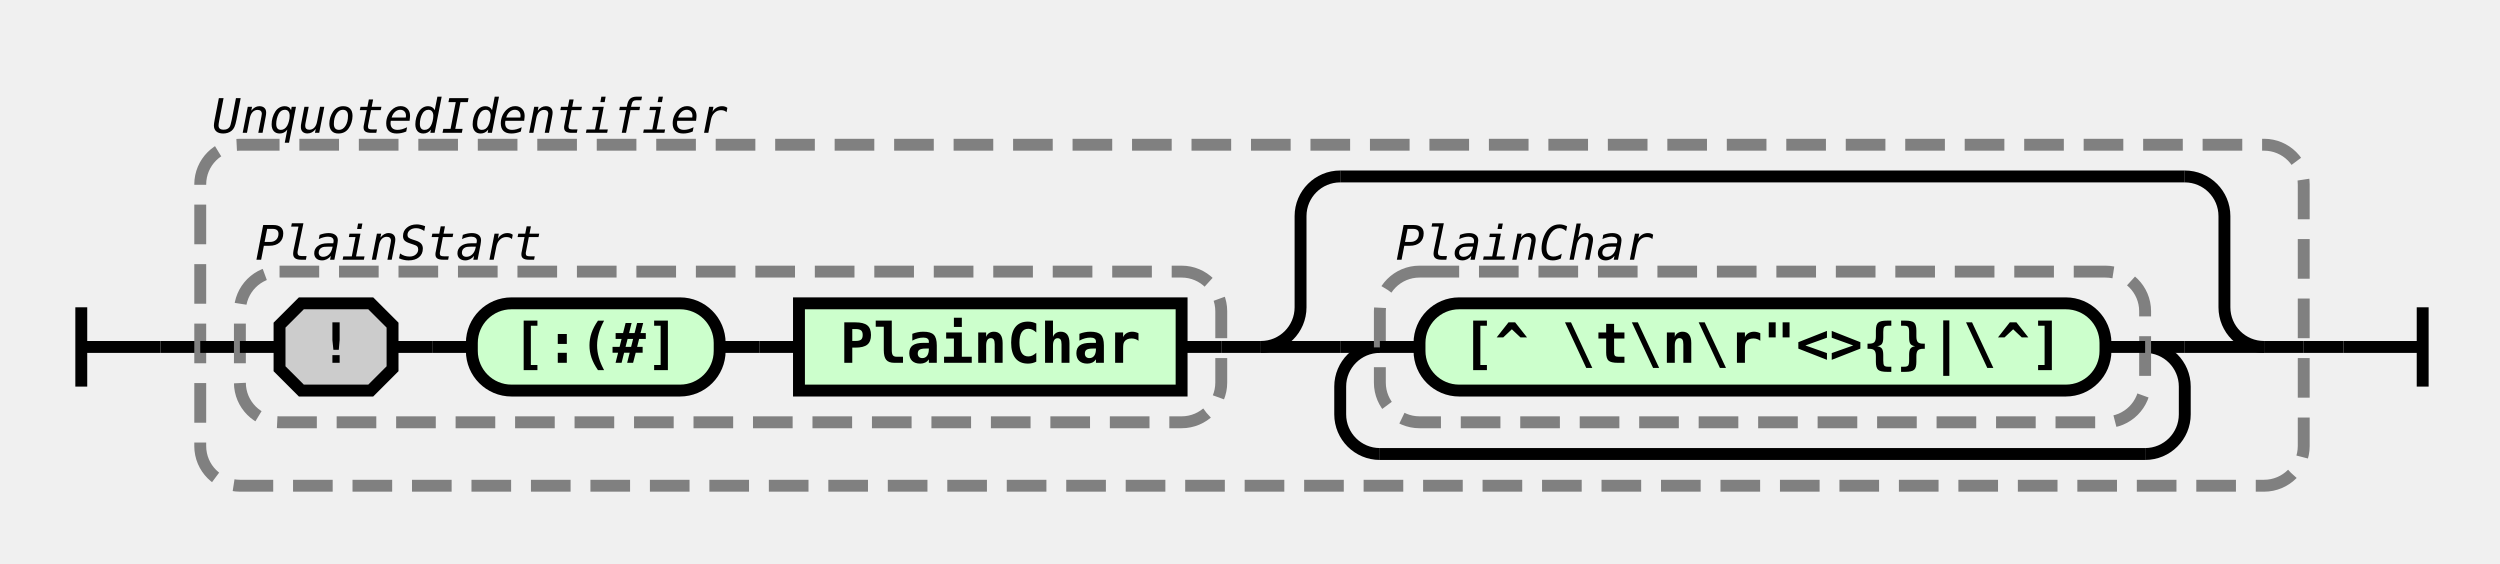
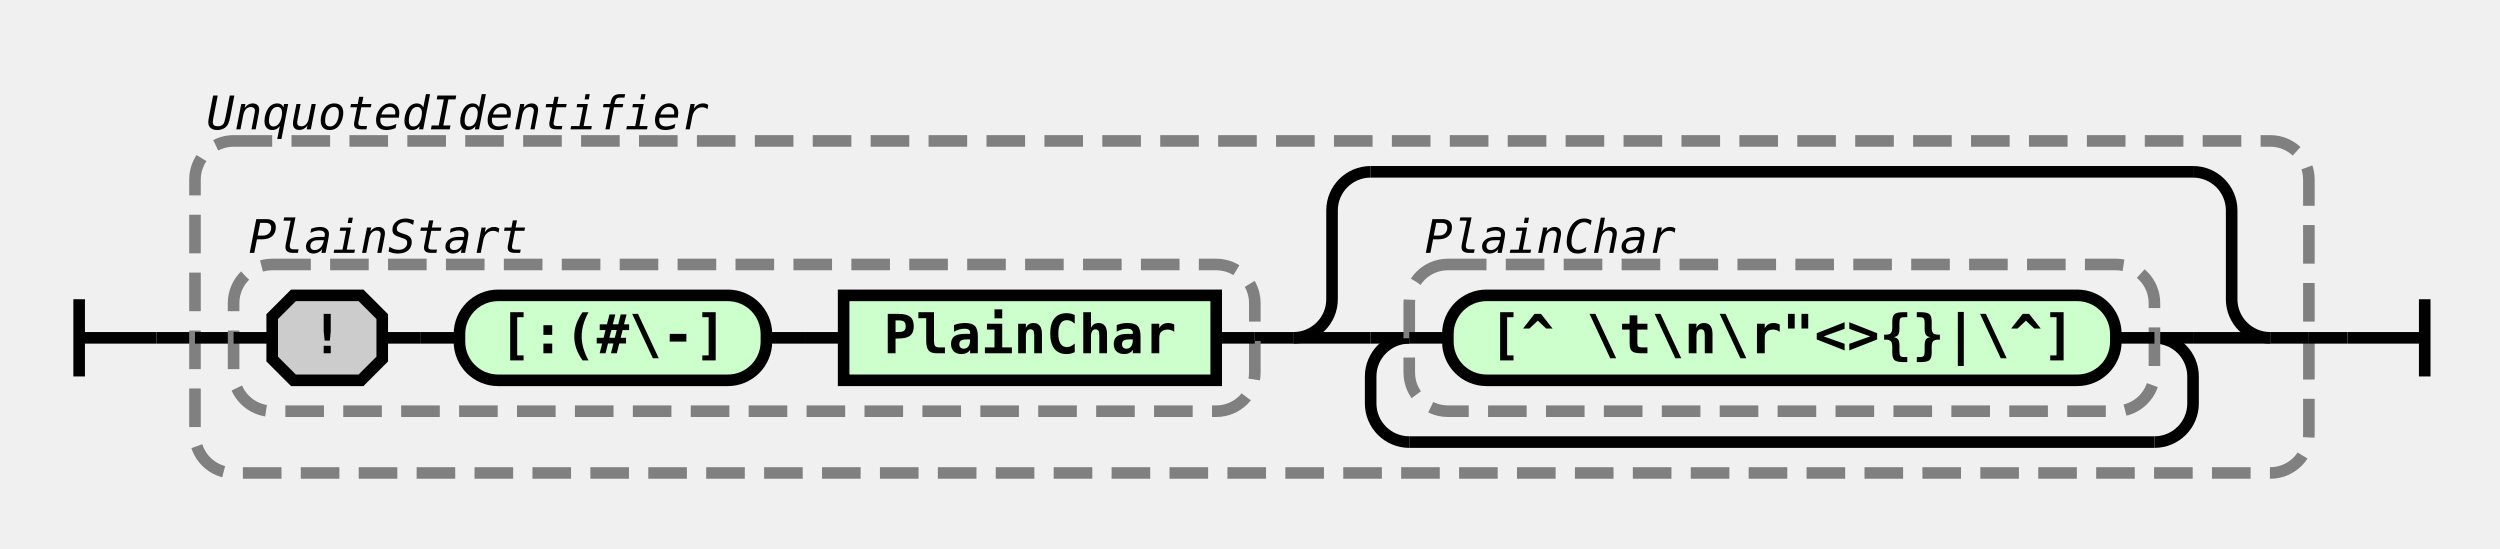
- <svg xmlns="http://www.w3.org/2000/svg" class="railroad-diagram" width="630.5" height="142" viewBox="0 0 630.5 142">
+ <svg xmlns="http://www.w3.org/2000/svg" class="railroad-diagram" width="647.5" height="142" viewBox="0 0 647.5 142">
  <g transform="translate(.5 .5)">
    <g class="Start">
      <path d="M20 77v20m0 -10h20" />
    </g>
    <path d="M40 87h10" />
    <g class="Group rule">
      <path d="M50 87h0" />
-       <path d="M580.5 87h0" />
-       <rect x="50" y="36" width="530.5" height="86" rx="10" ry="10" class="group-box" />
+       <path d="M597.5 87h0" />
+       <rect x="50" y="36" width="547.5" height="86" rx="10" ry="10" class="group-box" />
      <g class="Sequence">
        <path d="M50 87h10" />
-         <path d="M570.5 87h10" />
-         <path d="M307.5 87h10" />
+         <path d="M587.5 87h10" />
+         <path d="M324.5 87h10" />
        <g class="Group rule">
          <path d="M60 87h0" />
-           <path d="M307.5 87h0" />
-           <rect x="60" y="68" width="247.5" height="38" rx="10" ry="10" class="group-box" />
+           <path d="M324.5 87h0" />
+           <rect x="60" y="68" width="264.5" height="38" rx="10" ry="10" class="group-box" />
          <g class="Sequence">
            <path d="M60 87h10" />
-             <path d="M297.5 87h10" />
-             <path d="M181 87h10" />
+             <path d="M314.5 87h10" />
+             <path d="M198 87h10" />
            <g class="Sequence">
              <path d="M70 87h0" />
-               <path d="M181 87h0" />
+               <path d="M198 87h0" />
              <path d="M98.5 87h10" />
              <g class="decision simple-and">
                <path d="M70 87h0" />
                <path d="M98.5 87h0" />
                <path d="M70 87v5.5l5.5 5.5h17.5l5.5 -5.5v-11l-5.5 -5.5h-17.5l-5.5 5.5v5.5" />
                <text x="84.25" y="91">!</text>
              </g>
              <path d="M108.5 87h10" />
              <g class="terminal class">
                <path d="M118.5 87h0" />
-                 <path d="M181 87h0" />
-                 <rect x="118.5" y="76" width="62.5" height="22" rx="10" ry="10" />
-                 <text x="149.75" y="91">[:(#]</text>
+                 <path d="M198 87h0" />
+                 <rect x="118.5" y="76" width="79.5" height="22" rx="10" ry="10" />
+                 <text x="158.25" y="91">[:(#\-]</text>
              </g>
            </g>
-             <path d="M191 87h10" />
+             <path d="M208 87h10" />
            <g class="non-terminal rule-ref">
-               <path d="M201 87h0" />
-               <path d="M297.5 87h0" />
-               <rect x="201" y="76" width="96.5" height="22" />
-               <text x="249.25" y="91">PlainChar</text>
+               <path d="M218 87h0" />
+               <path d="M314.5 87h0" />
+               <rect x="218" y="76" width="96.5" height="22" />
+               <text x="266.25" y="91">PlainChar</text>
            </g>
          </g>
          <g class="comment">
            <path d="M60 60h0" />
            <path d="M140 60h0" />
            <text x="100" y="65" class="comment">PlainStart</text>
          </g>
        </g>
        <g class="Choice">
-           <path d="M317.5 87h0" />
-           <path d="M570.5 87h0" />
-           <path d="M317.5 87a10 10 0 0 0 10 -10v-23a10 10 0 0 1 10 -10" />
+           <path d="M334.5 87h0" />
+           <path d="M587.5 87h0" />
+           <path d="M334.5 87a10 10 0 0 0 10 -10v-23a10 10 0 0 1 10 -10" />
          <g class="Skip">
-             <path d="M337.5 44h213" />
+             <path d="M354.5 44h213" />
          </g>
-           <path d="M550.5 44a10 10 0 0 1 10 10v23a10 10 0 0 0 10 10" />
-           <path d="M317.5 87h20" />
+           <path d="M567.5 44a10 10 0 0 1 10 10v23a10 10 0 0 0 10 10" />
+           <path d="M334.5 87h20" />
          <g class="OneOrMore">
-             <path d="M337.5 87h0" />
-             <path d="M550.5 87h0" />
-             <path d="M347.5 87a10 10 0 0 0 -10 10v7a10 10 0 0 0 10 10" />
+             <path d="M354.5 87h0" />
+             <path d="M567.5 87h0" />
+             <path d="M364.5 87a10 10 0 0 0 -10 10v7a10 10 0 0 0 10 10" />
            <g class="Skip">
-               <path d="M347.5 114h193" />
+               <path d="M364.5 114h193" />
            </g>
-             <path d="M540.5 114a10 10 0 0 0 10 -10v-7a10 10 0 0 0 -10 -10" />
-             <path d="M337.5 87h10" />
-             <path d="M540.5 87h10" />
+             <path d="M557.5 114a10 10 0 0 0 10 -10v-7a10 10 0 0 0 -10 -10" />
+             <path d="M354.5 87h10" />
+             <path d="M557.5 87h10" />
            <g class="Group rule">
-               <path d="M347.5 87h0" />
-               <path d="M540.5 87h0" />
-               <rect x="347.5" y="68" width="193" height="38" rx="10" ry="10" class="group-box" />
+               <path d="M364.5 87h0" />
+               <path d="M557.5 87h0" />
+               <rect x="364.5" y="68" width="193" height="38" rx="10" ry="10" class="group-box" />
              <g class="terminal class">
-                 <path d="M347.5 87h10" />
-                 <path d="M530.5 87h10" />
-                 <rect x="357.5" y="76" width="173" height="22" rx="10" ry="10" />
-                 <text x="444" y="91">[^ \t\n\r"&lt;&gt;{}|\^]</text>
+                 <path d="M364.5 87h10" />
+                 <path d="M547.5 87h10" />
+                 <rect x="374.5" y="76" width="173" height="22" rx="10" ry="10" />
+                 <text x="461" y="91">[^ \t\n\r"&lt;&gt;{}|\^]</text>
              </g>
              <g class="comment">
-                 <path d="M347.5 60h0" />
-                 <path d="M420.5 60h0" />
-                 <text x="384" y="65" class="comment">PlainChar</text>
+                 <path d="M364.5 60h0" />
+                 <path d="M437.5 60h0" />
+                 <text x="401" y="65" class="comment">PlainChar</text>
              </g>
            </g>
          </g>
-           <path d="M550.5 87h20" />
+           <path d="M567.5 87h20" />
        </g>
      </g>
      <g class="comment">
        <path d="M50 28h0" />
        <path d="M186 28h0" />
        <text x="118" y="33" class="comment">UnquotedIdentifier</text>
      </g>
    </g>
-     <path d="M580.5 87h10" />
-     <path class="End" d="M 590.5 87 h 20 m 0 -10 v 20" />
+     <path d="M597.5 87h10" />
+     <path class="End" d="M 607.5 87 h 20 m 0 -10 v 20" />
  </g>
  <style>  svg {
    background-color: hsl(30,20%,95%);
  }
  path {
    stroke-width: 3;
    stroke: black;
    fill: rgba(0,0,0,0);
  }
  text {
    font: bold 14px monospace;
    text-anchor: middle;
    white-space: pre;
  }
  text.diagram-text {
    font-size: 12px;
  }
  text.diagram-arrow {
    font-size: 16px;
  }
  text.label {
    text-anchor: start;
  }
  text.comment {
    font: italic 12px monospace;
  }
  g.non-terminal text {
    /*font-style: italic;*/
  }
  rect {
    stroke-width: 3;
    stroke: black;
    fill: hsl(120,100%,90%);
  }
  rect.group-box {
    stroke: gray;
    stroke-dasharray: 10 5;
    fill: none;
  }
  g.literal rect {
    fill: #fff;
  }
  path.diagram-text {
    stroke-width: 3;
    stroke: black;
    fill: white;
    cursor: help;
  }
  .decision path {
    fill: #ccc;
  }
  g.diagram-text:hover path.diagram-text {
    fill: #eee;
  }
  text.repeat-text {
    font: italic 12px monospace;
    text-anchor: end;
  }
  .repeat-box &gt; rect.group-box {
    stroke: gray;
    stroke-width: 2;
    stroke-dasharray: 1 5;
    fill: none;
  }
  .delimiter &gt; rect.group-box {
    stroke: gray;
    stroke-width: 2;
    stroke-dasharray: 1 5;
    fill: none;
  }

</style>
</svg>
